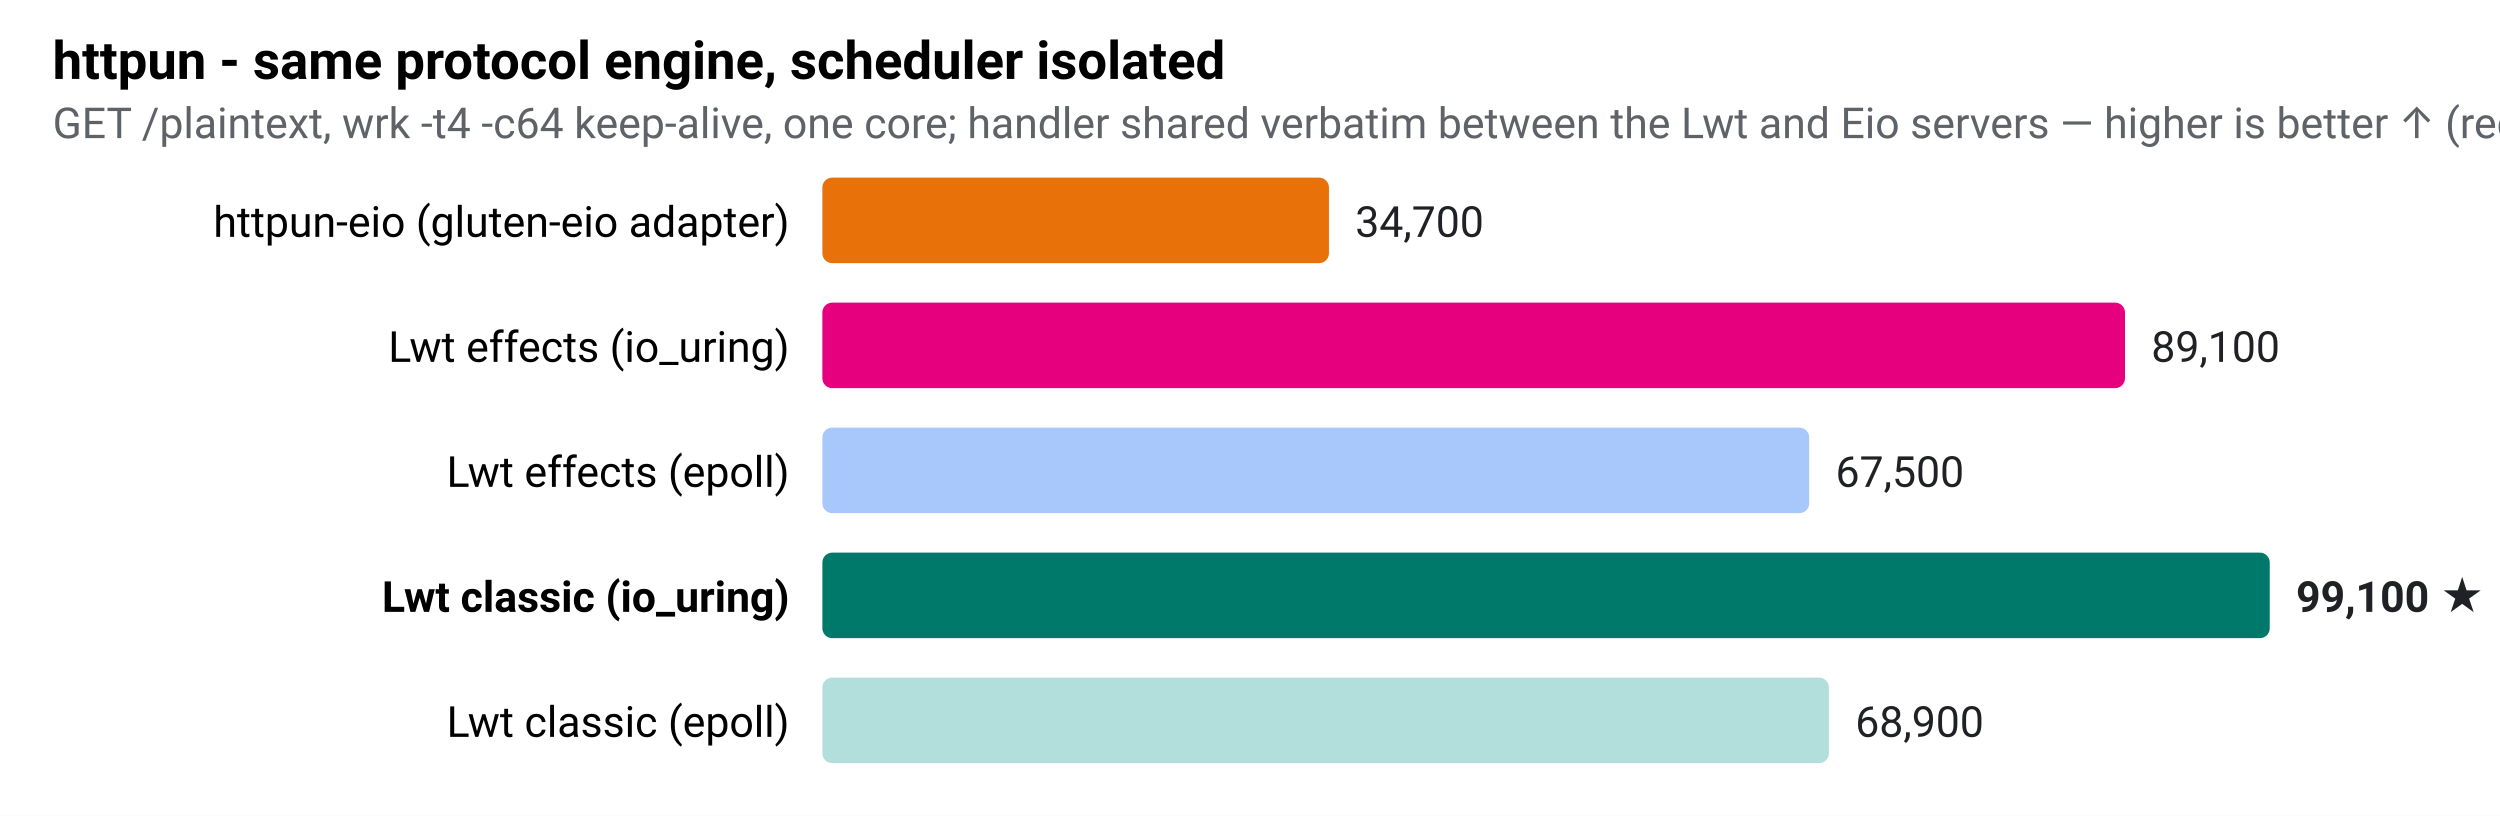
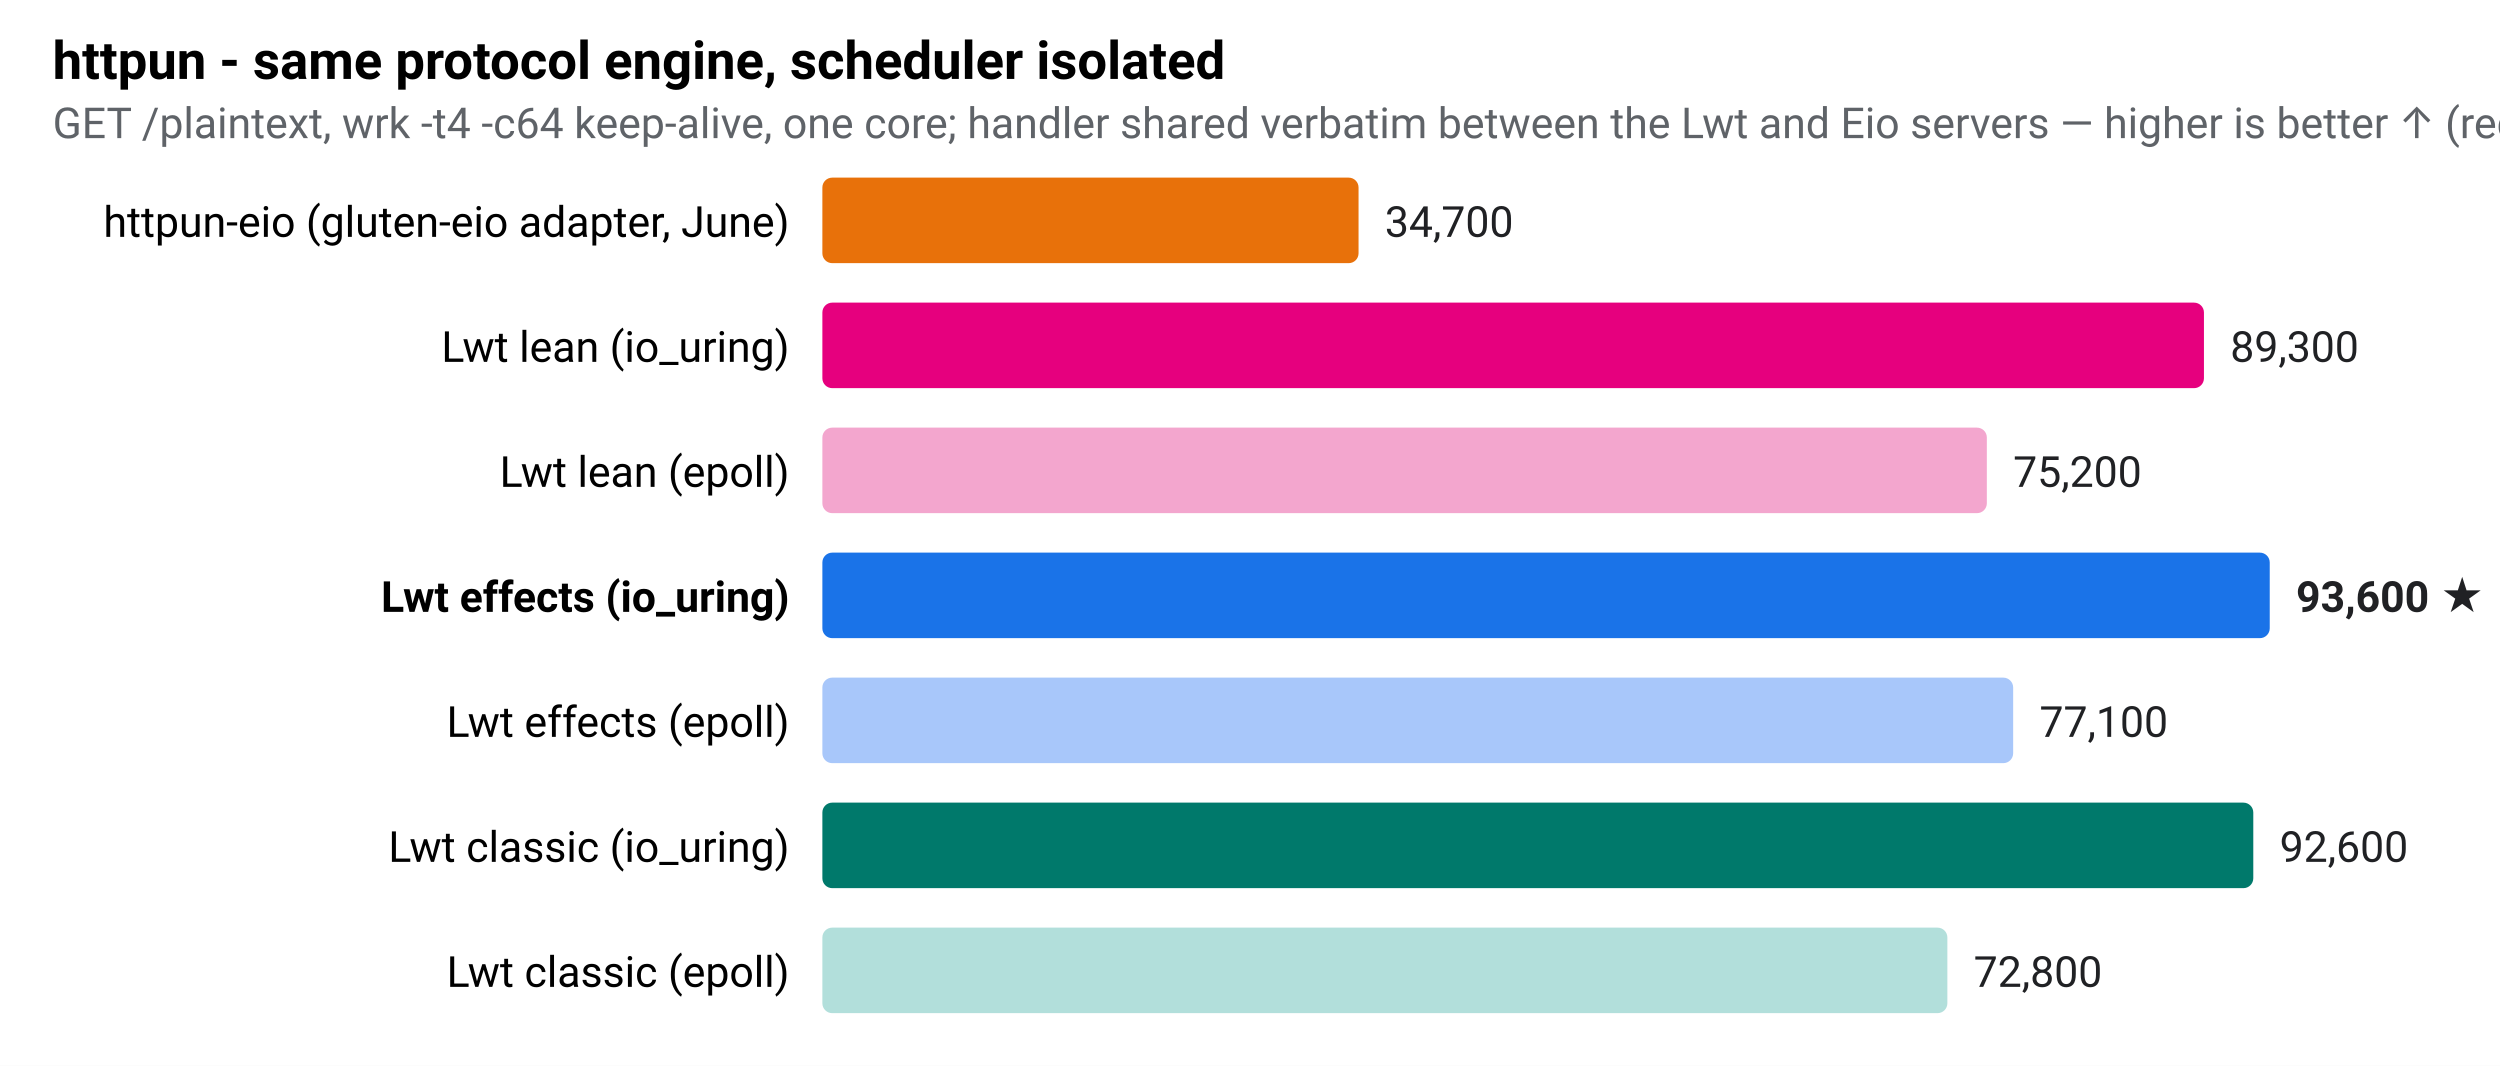
- <svg xmlns="http://www.w3.org/2000/svg" width="760" height="248" font-family="-apple-system,Segoe UI,Roboto,sans-serif" font-size="13">
-   <rect width="760" height="248" fill="white" />
+ <svg xmlns="http://www.w3.org/2000/svg" width="760" height="324" font-family="-apple-system,Segoe UI,Roboto,sans-serif" font-size="13">
+   <rect width="760" height="324" fill="white" />
  <text x="16" y="24" font-size="16" font-weight="700">httpun - same protocol engine, scheduler isolated</text>
  <text x="16" y="42" fill="#5f6368">GET /plaintext, wrk -t4 -c64 keep-alive, one core; handler shared verbatim between the Lwt and Eio servers — higher is better ↑ (requests / second)</text>
-   <text x="240" y="72" text-anchor="end">httpun-eio (gluten-eio adapter)</text>
-   <rect x="250" y="54" width="154" height="26" rx="3" fill="#e8710a" />
-   <text x="412" y="72" fill="#202124">34,700</text>
-   <text x="240" y="110" text-anchor="end">Lwt effects (io_uring)</text>
-   <rect x="250" y="92" width="396" height="26" rx="3" fill="#e6007e" />
-   <text x="654" y="110" fill="#202124">89,100</text>
-   <text x="240" y="148" text-anchor="end">Lwt effects (epoll)</text>
-   <rect x="250" y="130" width="300" height="26" rx="3" fill="#a8c7fa" />
-   <text x="558" y="148" fill="#202124">67,500</text>
-   <text x="240" y="186" text-anchor="end" font-weight="700">Lwt classic (io_uring)</text>
-   <rect x="250" y="168" width="440" height="26" rx="3" fill="#00796b" />
-   <text x="698" y="186" fill="#202124" font-weight="700">99,100 ★</text>
-   <text x="240" y="224" text-anchor="end">Lwt classic (epoll)</text>
-   <rect x="250" y="206" width="306" height="26" rx="3" fill="#b2dfdb" />
-   <text x="564" y="224" fill="#202124">68,900</text>
+   <text x="240" y="72" text-anchor="end">httpun-eio (gluten-eio adapter, June)</text>
+   <rect x="250" y="54" width="163" height="26" rx="3" fill="#e8710a" />
+   <text x="421" y="72" fill="#202124">34,700</text>
+   <text x="240" y="110" text-anchor="end">Lwt lean (io_uring)</text>
+   <rect x="250" y="92" width="420" height="26" rx="3" fill="#e6007e" />
+   <text x="678" y="110" fill="#202124">89,300</text>
+   <text x="240" y="148" text-anchor="end">Lwt lean (epoll)</text>
+   <rect x="250" y="130" width="354" height="26" rx="3" fill="#f3a6ce" />
+   <text x="612" y="148" fill="#202124">75,200</text>
+   <text x="240" y="186" text-anchor="end" font-weight="700">Lwt effects (io_uring)</text>
+   <rect x="250" y="168" width="440" height="26" rx="3" fill="#1a73e8" />
+   <text x="698" y="186" fill="#202124" font-weight="700">93,600 ★</text>
+   <text x="240" y="224" text-anchor="end">Lwt effects (epoll)</text>
+   <rect x="250" y="206" width="362" height="26" rx="3" fill="#a8c7fa" />
+   <text x="620" y="224" fill="#202124">77,100</text>
+   <text x="240" y="262" text-anchor="end">Lwt classic (io_uring)</text>
+   <rect x="250" y="244" width="435" height="26" rx="3" fill="#00796b" />
+   <text x="693" y="262" fill="#202124">92,600</text>
+   <text x="240" y="300" text-anchor="end">Lwt classic (epoll)</text>
+   <rect x="250" y="282" width="342" height="26" rx="3" fill="#b2dfdb" />
+   <text x="600" y="300" fill="#202124">72,800</text>
</svg>
